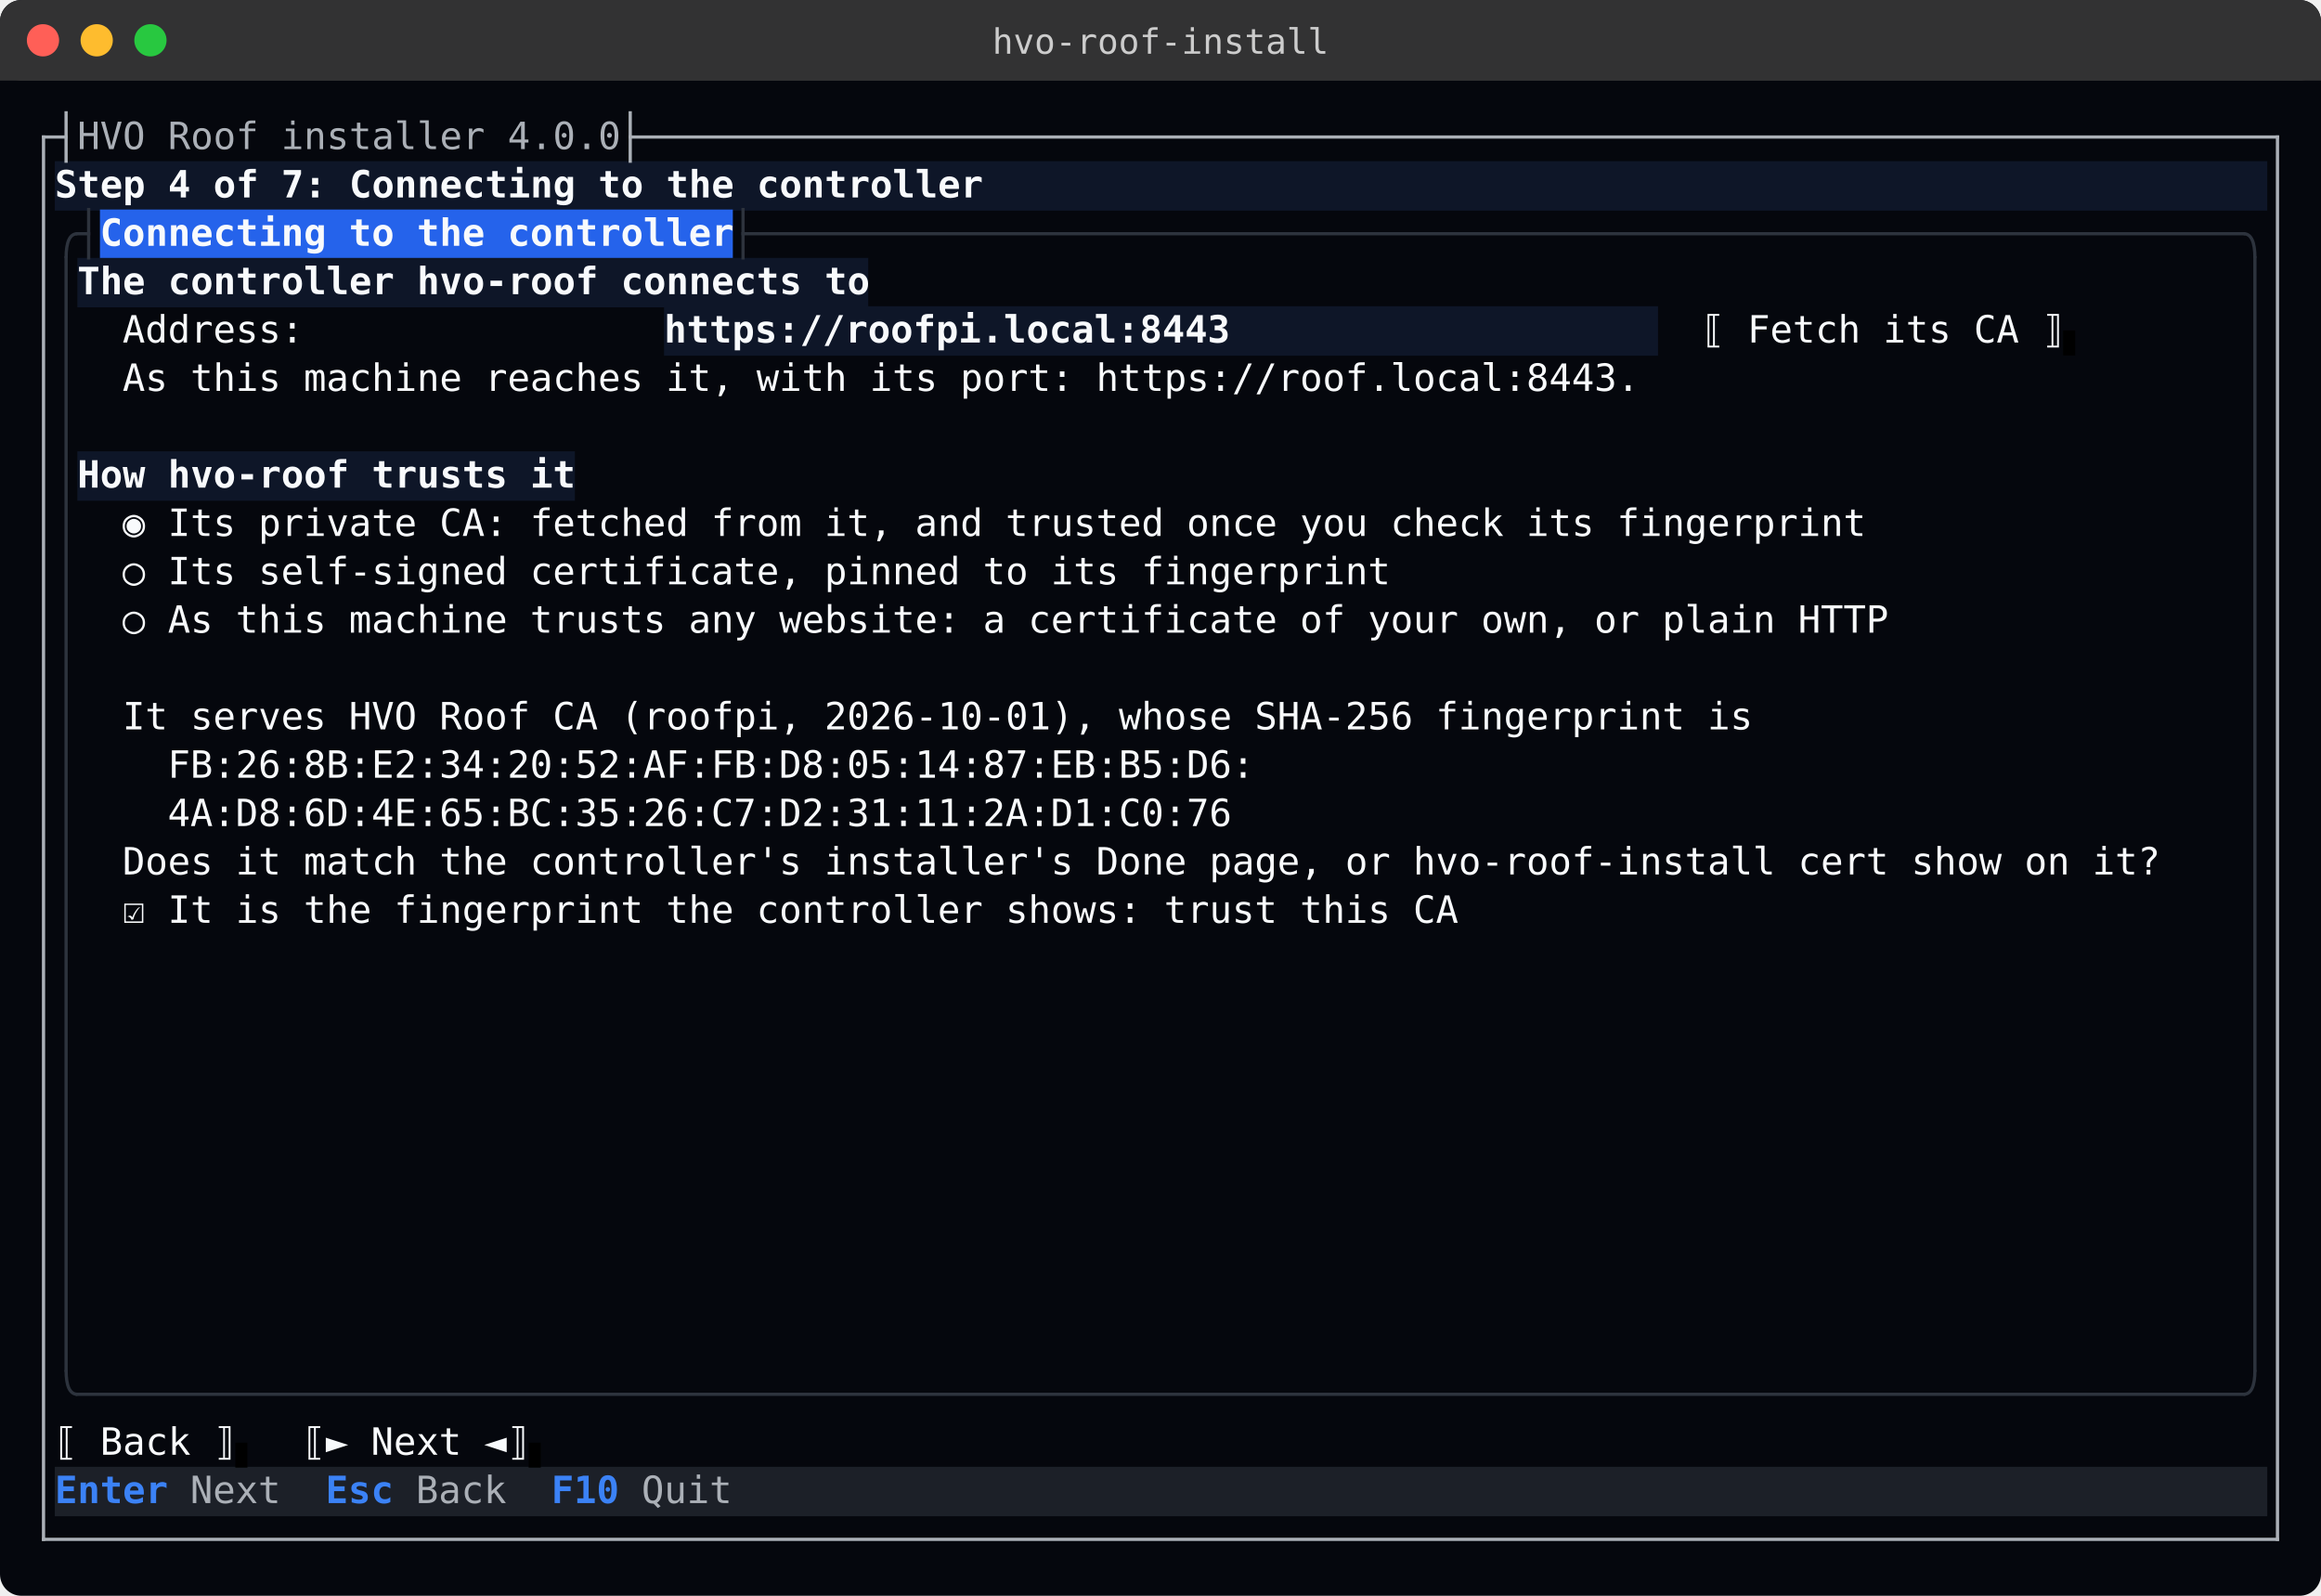
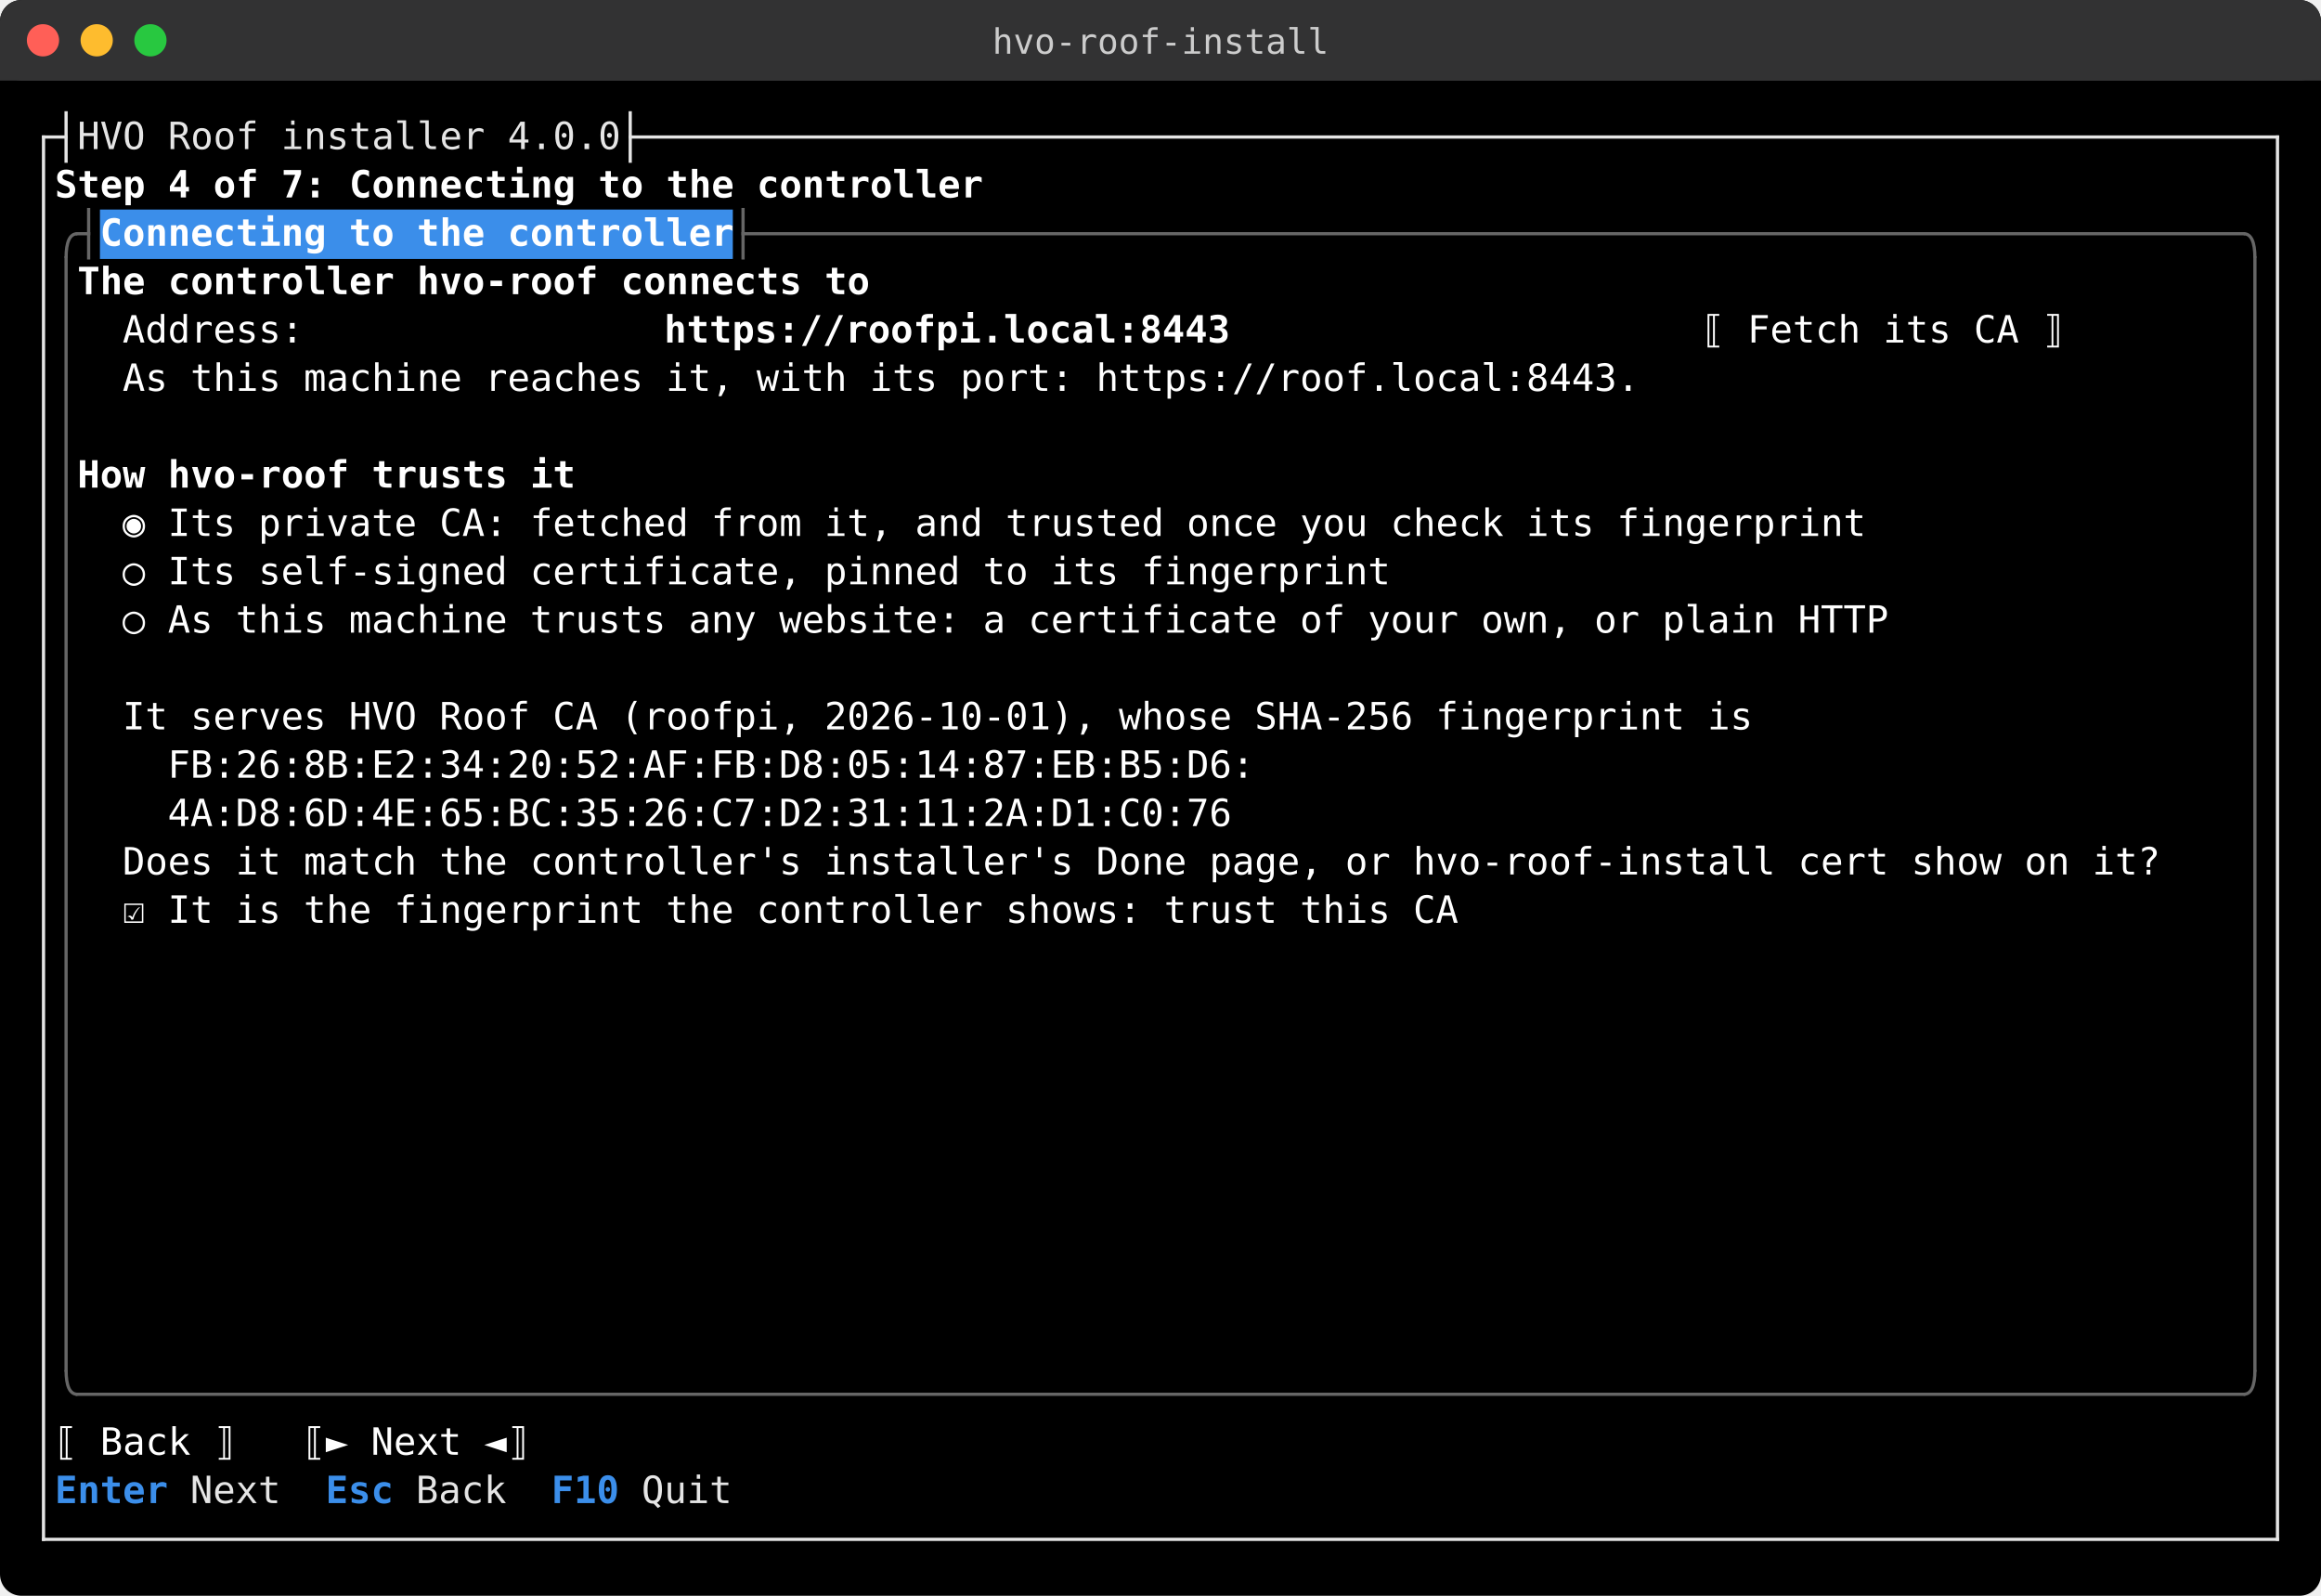
<svg xmlns="http://www.w3.org/2000/svg" width="864" height="594" viewBox="0 0 864.00 594.00" role="img" aria-label="hvo-roof-install">
  <g font-family="ui-monospace, SFMono-Regular, 'Cascadia Mono', 'DejaVu Sans Mono', Menlo, Consolas, 'Liberation Mono', monospace" font-size="14" xml:space="preserve" style="white-space: pre">
-     <rect x="0" y="0" width="864.00" height="594.00" rx="8" fill="#05070d" />
+     <rect x="0" y="0" width="864.00" height="594.00" rx="8" fill="#000000" />
    <rect x="0" y="0" width="864.00" height="30" rx="8" fill="#323233" />
    <rect x="0" y="22" width="864.00" height="8" fill="#323233" />
    <circle cx="16" cy="15.0" r="6" fill="#ff5f57" />
    <circle cx="36" cy="15.0" r="6" fill="#febc2e" />
    <circle cx="56" cy="15.0" r="6" fill="#28c840" />
    <text x="432.00" y="20.0" fill="#cccccc" text-anchor="middle" font-size="13">hvo-roof-install</text>
-     <rect x="20.40" y="60" width="823.60" height="18.4" fill="#0e1628" />
-     <rect x="37.20" y="78" width="235.60" height="18.4" fill="#2563eb" />
-     <rect x="28.80" y="96" width="294.40" height="18.4" fill="#0e1628" />
-     <rect x="247.20" y="114" width="370.00" height="18.4" fill="#0e1628" />
-     <rect x="28.80" y="168" width="185.20" height="18.4" fill="#0e1628" />
-     <rect x="20.40" y="546" width="823.60" height="18.4" fill="#1c2028" />
+     <rect x="37.20" y="78" width="235.60" height="18.4" fill="#3b8eea" />
    <rect x="768.00" y="123.00" width="4.50" height="9.30" fill="#000000" />
    <rect x="87.60" y="537.00" width="4.50" height="9.30" fill="#000000" />
    <rect x="196.80" y="537.00" width="4.50" height="9.30" fill="#000000" />
-     <line x1="16.20" y1="50.40" x2="16.20" y2="573.60" stroke="#abb0b7" stroke-width="1.2" />
-     <line x1="15.60" y1="51.00" x2="25.20" y2="51.00" stroke="#abb0b7" stroke-width="1.2" />
-     <line x1="234.00" y1="51.00" x2="848.40" y2="51.00" stroke="#abb0b7" stroke-width="1.2" />
-     <line x1="24.60" y1="41.40" x2="24.60" y2="60.60" stroke="#abb0b7" stroke-width="1.2" />
-     <line x1="234.60" y1="41.40" x2="234.60" y2="60.60" stroke="#abb0b7" stroke-width="1.2" />
-     <line x1="847.80" y1="50.40" x2="847.80" y2="573.60" stroke="#abb0b7" stroke-width="1.2" />
-     <line x1="33.00" y1="77.40" x2="33.00" y2="96.60" stroke="#2d333d" stroke-width="1.2" />
-     <line x1="28.20" y1="87.00" x2="33.60" y2="87.00" stroke="#2d333d" stroke-width="1.2" />
-     <line x1="276.00" y1="87.00" x2="835.80" y2="87.00" stroke="#2d333d" stroke-width="1.2" />
-     <line x1="276.60" y1="77.40" x2="276.60" y2="96.60" stroke="#2d333d" stroke-width="1.2" />
-     <line x1="24.60" y1="95.40" x2="24.60" y2="510.60" stroke="#2d333d" stroke-width="1.2" />
-     <line x1="839.40" y1="95.40" x2="839.40" y2="510.60" stroke="#2d333d" stroke-width="1.2" />
-     <line x1="28.20" y1="519.00" x2="835.80" y2="519.00" stroke="#2d333d" stroke-width="1.2" />
-     <line x1="15.60" y1="573.00" x2="848.40" y2="573.00" stroke="#abb0b7" stroke-width="1.2" />
-     <path d="M28.80,87.00 Q24.60,87.00 24.60,96.00" fill="none" stroke="#2d333d" stroke-width="1.2" />
-     <path d="M835.20,87.00 Q839.40,87.00 839.40,96.00" fill="none" stroke="#2d333d" stroke-width="1.2" />
-     <path d="M24.60,510.00 Q24.60,519.00 28.80,519.00" fill="none" stroke="#2d333d" stroke-width="1.2" />
-     <path d="M839.40,510.00 Q839.40,519.00 835.20,519.00" fill="none" stroke="#2d333d" stroke-width="1.2" />
-     <text x="28.80" y="55.50" fill="#abb0b7" textLength="201.60" lengthAdjust="spacingAndGlyphs">HVO Roof installer 4.0.0</text>
-     <text x="20.40" y="73.50" fill="#f8fafc" textLength="344.40" lengthAdjust="spacingAndGlyphs" font-weight="bold">Step 4 of 7: Connecting to the controller</text>
-     <text x="37.20" y="91.50" fill="#f8fafc" textLength="235.20" lengthAdjust="spacingAndGlyphs" font-weight="bold">Connecting to the controller</text>
-     <text x="28.80" y="109.50" fill="#f8fafc" textLength="294.00" lengthAdjust="spacingAndGlyphs" font-weight="bold">The controller hvo-roof connects to</text>
-     <text x="45.60" y="127.50" fill="#f8fafc" textLength="67.20" lengthAdjust="spacingAndGlyphs">Address:</text>
-     <text x="247.20" y="127.50" fill="#f8fafc" textLength="210.00" lengthAdjust="spacingAndGlyphs" font-weight="bold">https://roofpi.local:8443</text>
-     <text x="633.60" y="127.50" fill="#f8fafc" textLength="134.40" lengthAdjust="spacingAndGlyphs">⟦ Fetch its CA ⟧</text>
-     <text x="45.60" y="145.50" fill="#f8fafc" textLength="562.80" lengthAdjust="spacingAndGlyphs">As this machine reaches it, with its port: https://roof.local:8443.</text>
-     <text x="28.80" y="181.50" fill="#f8fafc" textLength="184.80" lengthAdjust="spacingAndGlyphs" font-weight="bold">How hvo-roof trusts it</text>
-     <text x="45.60" y="199.50" fill="#f8fafc" textLength="646.80" lengthAdjust="spacingAndGlyphs">◉ Its private CA: fetched from it, and trusted once you check its fingerprint</text>
-     <text x="45.60" y="217.50" fill="#f8fafc" textLength="470.40" lengthAdjust="spacingAndGlyphs">○ Its self-signed certificate, pinned to its fingerprint</text>
-     <text x="45.60" y="235.50" fill="#f8fafc" textLength="655.20" lengthAdjust="spacingAndGlyphs">○ As this machine trusts any website: a certificate of your own, or plain HTTP</text>
-     <text x="45.60" y="271.50" fill="#f8fafc" textLength="604.80" lengthAdjust="spacingAndGlyphs">It serves HVO Roof CA (roofpi, 2026-10-01), whose SHA-256 fingerprint is</text>
-     <text x="62.40" y="289.50" fill="#f8fafc" textLength="403.20" lengthAdjust="spacingAndGlyphs">FB:26:8B:E2:34:20:52:AF:FB:D8:05:14:87:EB:B5:D6:</text>
-     <text x="62.40" y="307.50" fill="#f8fafc" textLength="394.80" lengthAdjust="spacingAndGlyphs">4A:D8:6D:4E:65:BC:35:26:C7:D2:31:11:2A:D1:C0:76</text>
-     <text x="45.60" y="325.50" fill="#f8fafc" textLength="756.00" lengthAdjust="spacingAndGlyphs">Does it match the controller's installer's Done page, or hvo-roof-install cert show on it?</text>
-     <text x="45.60" y="343.50" fill="#f8fafc" textLength="495.60" lengthAdjust="spacingAndGlyphs">☑ It is the fingerprint the controller shows: trust this CA</text>
-     <text x="20.40" y="541.50" fill="#f8fafc" textLength="67.20" lengthAdjust="spacingAndGlyphs">⟦ Back ⟧</text>
-     <text x="112.80" y="541.50" fill="#f8fafc" textLength="84.00" lengthAdjust="spacingAndGlyphs">⟦► Next ◄⟧</text>
-     <text x="20.40" y="559.50" fill="#3b82f6" textLength="42.00" lengthAdjust="spacingAndGlyphs" font-weight="bold">Enter</text>
-     <text x="70.80" y="559.50" fill="#abb0b7" textLength="33.60" lengthAdjust="spacingAndGlyphs">Next</text>
-     <text x="121.20" y="559.50" fill="#3b82f6" textLength="25.20" lengthAdjust="spacingAndGlyphs" font-weight="bold">Esc</text>
-     <text x="154.80" y="559.50" fill="#abb0b7" textLength="33.60" lengthAdjust="spacingAndGlyphs">Back</text>
-     <text x="205.20" y="559.50" fill="#3b82f6" textLength="25.20" lengthAdjust="spacingAndGlyphs" font-weight="bold">F10</text>
-     <text x="238.80" y="559.50" fill="#abb0b7" textLength="33.60" lengthAdjust="spacingAndGlyphs">Quit</text>
+     <line x1="16.20" y1="50.40" x2="16.20" y2="573.60" stroke="#e5e5e5" stroke-width="1.2" />
+     <line x1="15.60" y1="51.00" x2="25.20" y2="51.00" stroke="#e5e5e5" stroke-width="1.2" />
+     <line x1="234.00" y1="51.00" x2="848.40" y2="51.00" stroke="#e5e5e5" stroke-width="1.2" />
+     <line x1="24.60" y1="41.40" x2="24.60" y2="60.60" stroke="#e5e5e5" stroke-width="1.2" />
+     <line x1="234.60" y1="41.40" x2="234.60" y2="60.60" stroke="#e5e5e5" stroke-width="1.2" />
+     <line x1="847.80" y1="50.40" x2="847.80" y2="573.60" stroke="#e5e5e5" stroke-width="1.2" />
+     <line x1="33.00" y1="77.40" x2="33.00" y2="96.60" stroke="#666666" stroke-width="1.2" />
+     <line x1="28.20" y1="87.00" x2="33.60" y2="87.00" stroke="#666666" stroke-width="1.2" />
+     <line x1="276.00" y1="87.00" x2="835.80" y2="87.00" stroke="#666666" stroke-width="1.2" />
+     <line x1="276.60" y1="77.40" x2="276.60" y2="96.60" stroke="#666666" stroke-width="1.2" />
+     <line x1="24.60" y1="95.40" x2="24.60" y2="510.60" stroke="#666666" stroke-width="1.2" />
+     <line x1="839.40" y1="95.40" x2="839.40" y2="510.60" stroke="#666666" stroke-width="1.2" />
+     <line x1="28.20" y1="519.00" x2="835.80" y2="519.00" stroke="#666666" stroke-width="1.2" />
+     <line x1="15.60" y1="573.00" x2="848.40" y2="573.00" stroke="#e5e5e5" stroke-width="1.2" />
+     <path d="M28.80,87.00 Q24.60,87.00 24.60,96.00" fill="none" stroke="#666666" stroke-width="1.2" />
+     <path d="M835.20,87.00 Q839.40,87.00 839.40,96.00" fill="none" stroke="#666666" stroke-width="1.2" />
+     <path d="M24.60,510.00 Q24.60,519.00 28.80,519.00" fill="none" stroke="#666666" stroke-width="1.2" />
+     <path d="M839.40,510.00 Q839.40,519.00 835.20,519.00" fill="none" stroke="#666666" stroke-width="1.2" />
+     <text x="28.80" y="55.50" fill="#e5e5e5" textLength="201.60" lengthAdjust="spacingAndGlyphs">HVO Roof installer 4.0.0</text>
+     <text x="20.40" y="73.50" fill="#ffffff" textLength="344.40" lengthAdjust="spacingAndGlyphs" font-weight="bold">Step 4 of 7: Connecting to the controller</text>
+     <text x="37.20" y="91.50" fill="#ffffff" textLength="235.20" lengthAdjust="spacingAndGlyphs" font-weight="bold">Connecting to the controller</text>
+     <text x="28.80" y="109.50" fill="#ffffff" textLength="294.00" lengthAdjust="spacingAndGlyphs" font-weight="bold">The controller hvo-roof connects to</text>
+     <text x="45.60" y="127.50" fill="#ffffff" textLength="67.20" lengthAdjust="spacingAndGlyphs">Address:</text>
+     <text x="247.20" y="127.50" fill="#ffffff" textLength="210.00" lengthAdjust="spacingAndGlyphs" font-weight="bold">https://roofpi.local:8443</text>
+     <text x="633.60" y="127.50" fill="#ffffff" textLength="134.40" lengthAdjust="spacingAndGlyphs">⟦ Fetch its CA ⟧</text>
+     <text x="45.60" y="145.50" fill="#ffffff" textLength="562.80" lengthAdjust="spacingAndGlyphs">As this machine reaches it, with its port: https://roof.local:8443.</text>
+     <text x="28.80" y="181.50" fill="#ffffff" textLength="184.80" lengthAdjust="spacingAndGlyphs" font-weight="bold">How hvo-roof trusts it</text>
+     <text x="45.60" y="199.50" fill="#ffffff" textLength="646.80" lengthAdjust="spacingAndGlyphs">◉ Its private CA: fetched from it, and trusted once you check its fingerprint</text>
+     <text x="45.60" y="217.50" fill="#ffffff" textLength="470.40" lengthAdjust="spacingAndGlyphs">○ Its self-signed certificate, pinned to its fingerprint</text>
+     <text x="45.60" y="235.50" fill="#ffffff" textLength="655.20" lengthAdjust="spacingAndGlyphs">○ As this machine trusts any website: a certificate of your own, or plain HTTP</text>
+     <text x="45.60" y="271.50" fill="#ffffff" textLength="604.80" lengthAdjust="spacingAndGlyphs">It serves HVO Roof CA (roofpi, 2026-10-01), whose SHA-256 fingerprint is</text>
+     <text x="62.40" y="289.50" fill="#ffffff" textLength="403.20" lengthAdjust="spacingAndGlyphs">FB:26:8B:E2:34:20:52:AF:FB:D8:05:14:87:EB:B5:D6:</text>
+     <text x="62.40" y="307.50" fill="#ffffff" textLength="394.80" lengthAdjust="spacingAndGlyphs">4A:D8:6D:4E:65:BC:35:26:C7:D2:31:11:2A:D1:C0:76</text>
+     <text x="45.60" y="325.50" fill="#ffffff" textLength="756.00" lengthAdjust="spacingAndGlyphs">Does it match the controller's installer's Done page, or hvo-roof-install cert show on it?</text>
+     <text x="45.60" y="343.50" fill="#ffffff" textLength="495.60" lengthAdjust="spacingAndGlyphs">☑ It is the fingerprint the controller shows: trust this CA</text>
+     <text x="20.40" y="541.50" fill="#ffffff" textLength="67.20" lengthAdjust="spacingAndGlyphs">⟦ Back ⟧</text>
+     <text x="112.80" y="541.50" fill="#ffffff" textLength="84.00" lengthAdjust="spacingAndGlyphs">⟦► Next ◄⟧</text>
+     <text x="20.40" y="559.50" fill="#3b8eea" textLength="42.00" lengthAdjust="spacingAndGlyphs" font-weight="bold">Enter</text>
+     <text x="70.80" y="559.50" fill="#e5e5e5" textLength="33.60" lengthAdjust="spacingAndGlyphs">Next</text>
+     <text x="121.20" y="559.50" fill="#3b8eea" textLength="25.20" lengthAdjust="spacingAndGlyphs" font-weight="bold">Esc</text>
+     <text x="154.80" y="559.50" fill="#e5e5e5" textLength="33.60" lengthAdjust="spacingAndGlyphs">Back</text>
+     <text x="205.20" y="559.50" fill="#3b8eea" textLength="25.20" lengthAdjust="spacingAndGlyphs" font-weight="bold">F10</text>
+     <text x="238.80" y="559.50" fill="#e5e5e5" textLength="33.60" lengthAdjust="spacingAndGlyphs">Quit</text>
  </g>
</svg>
